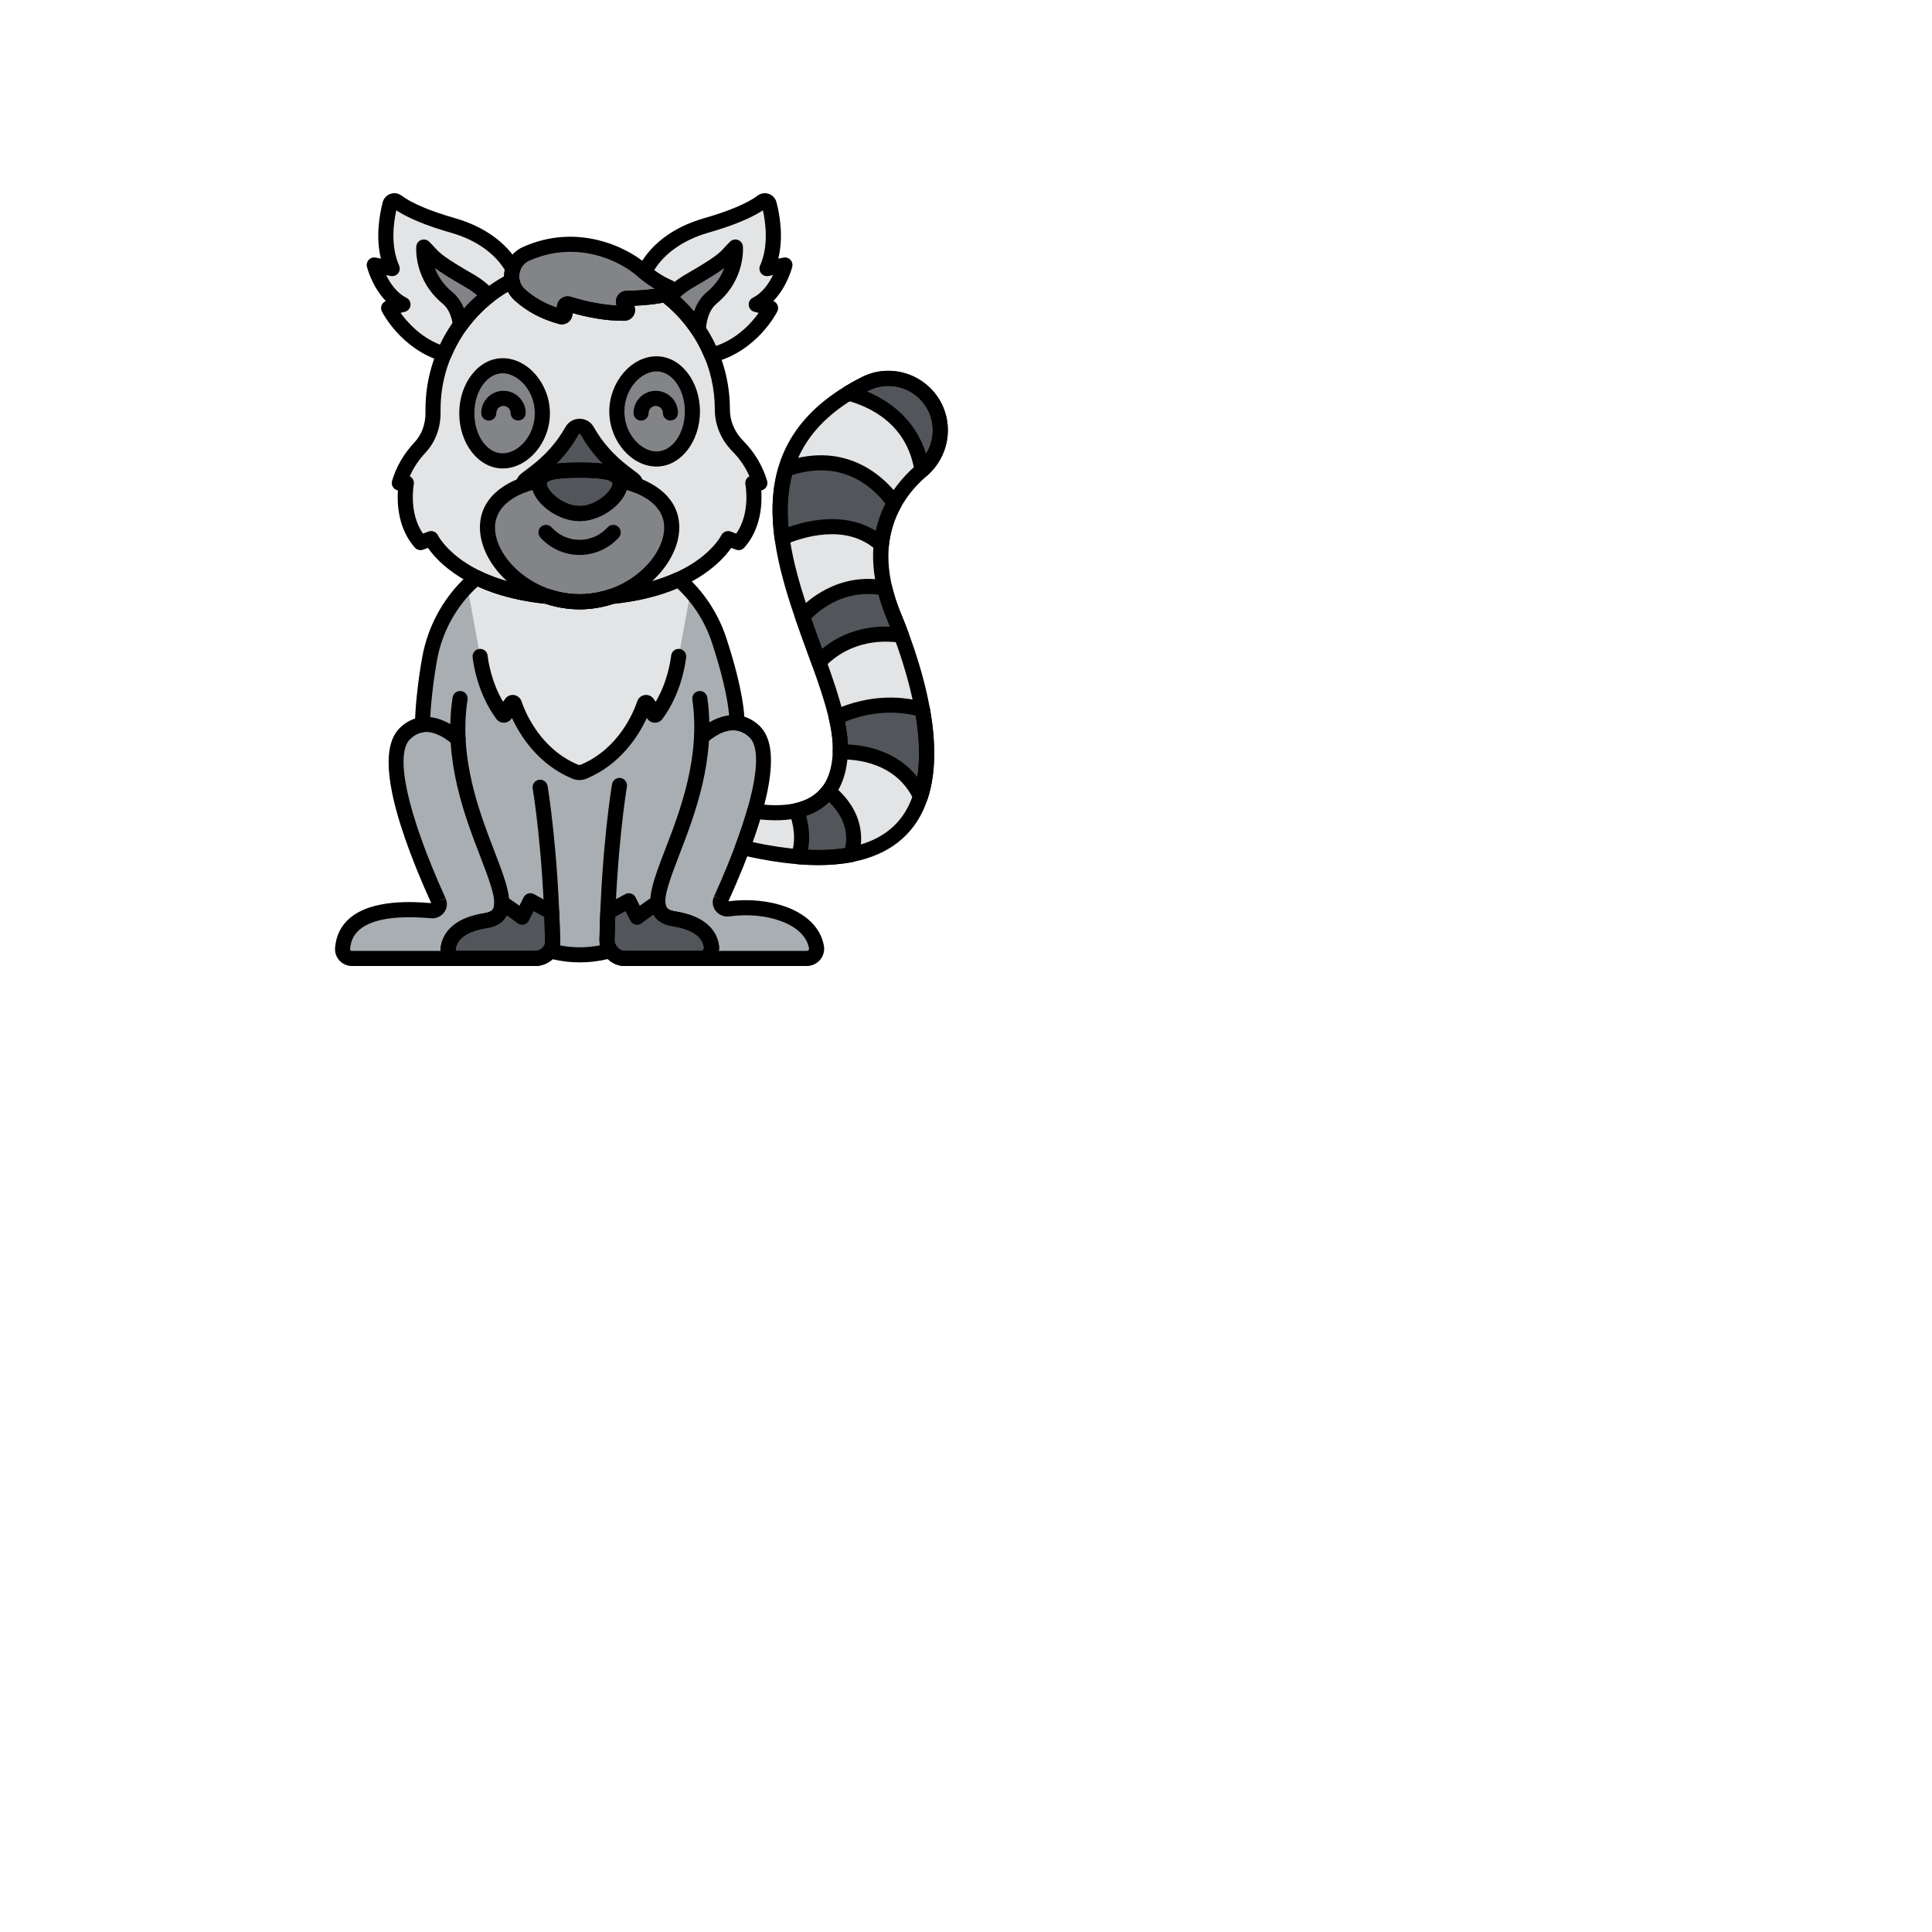
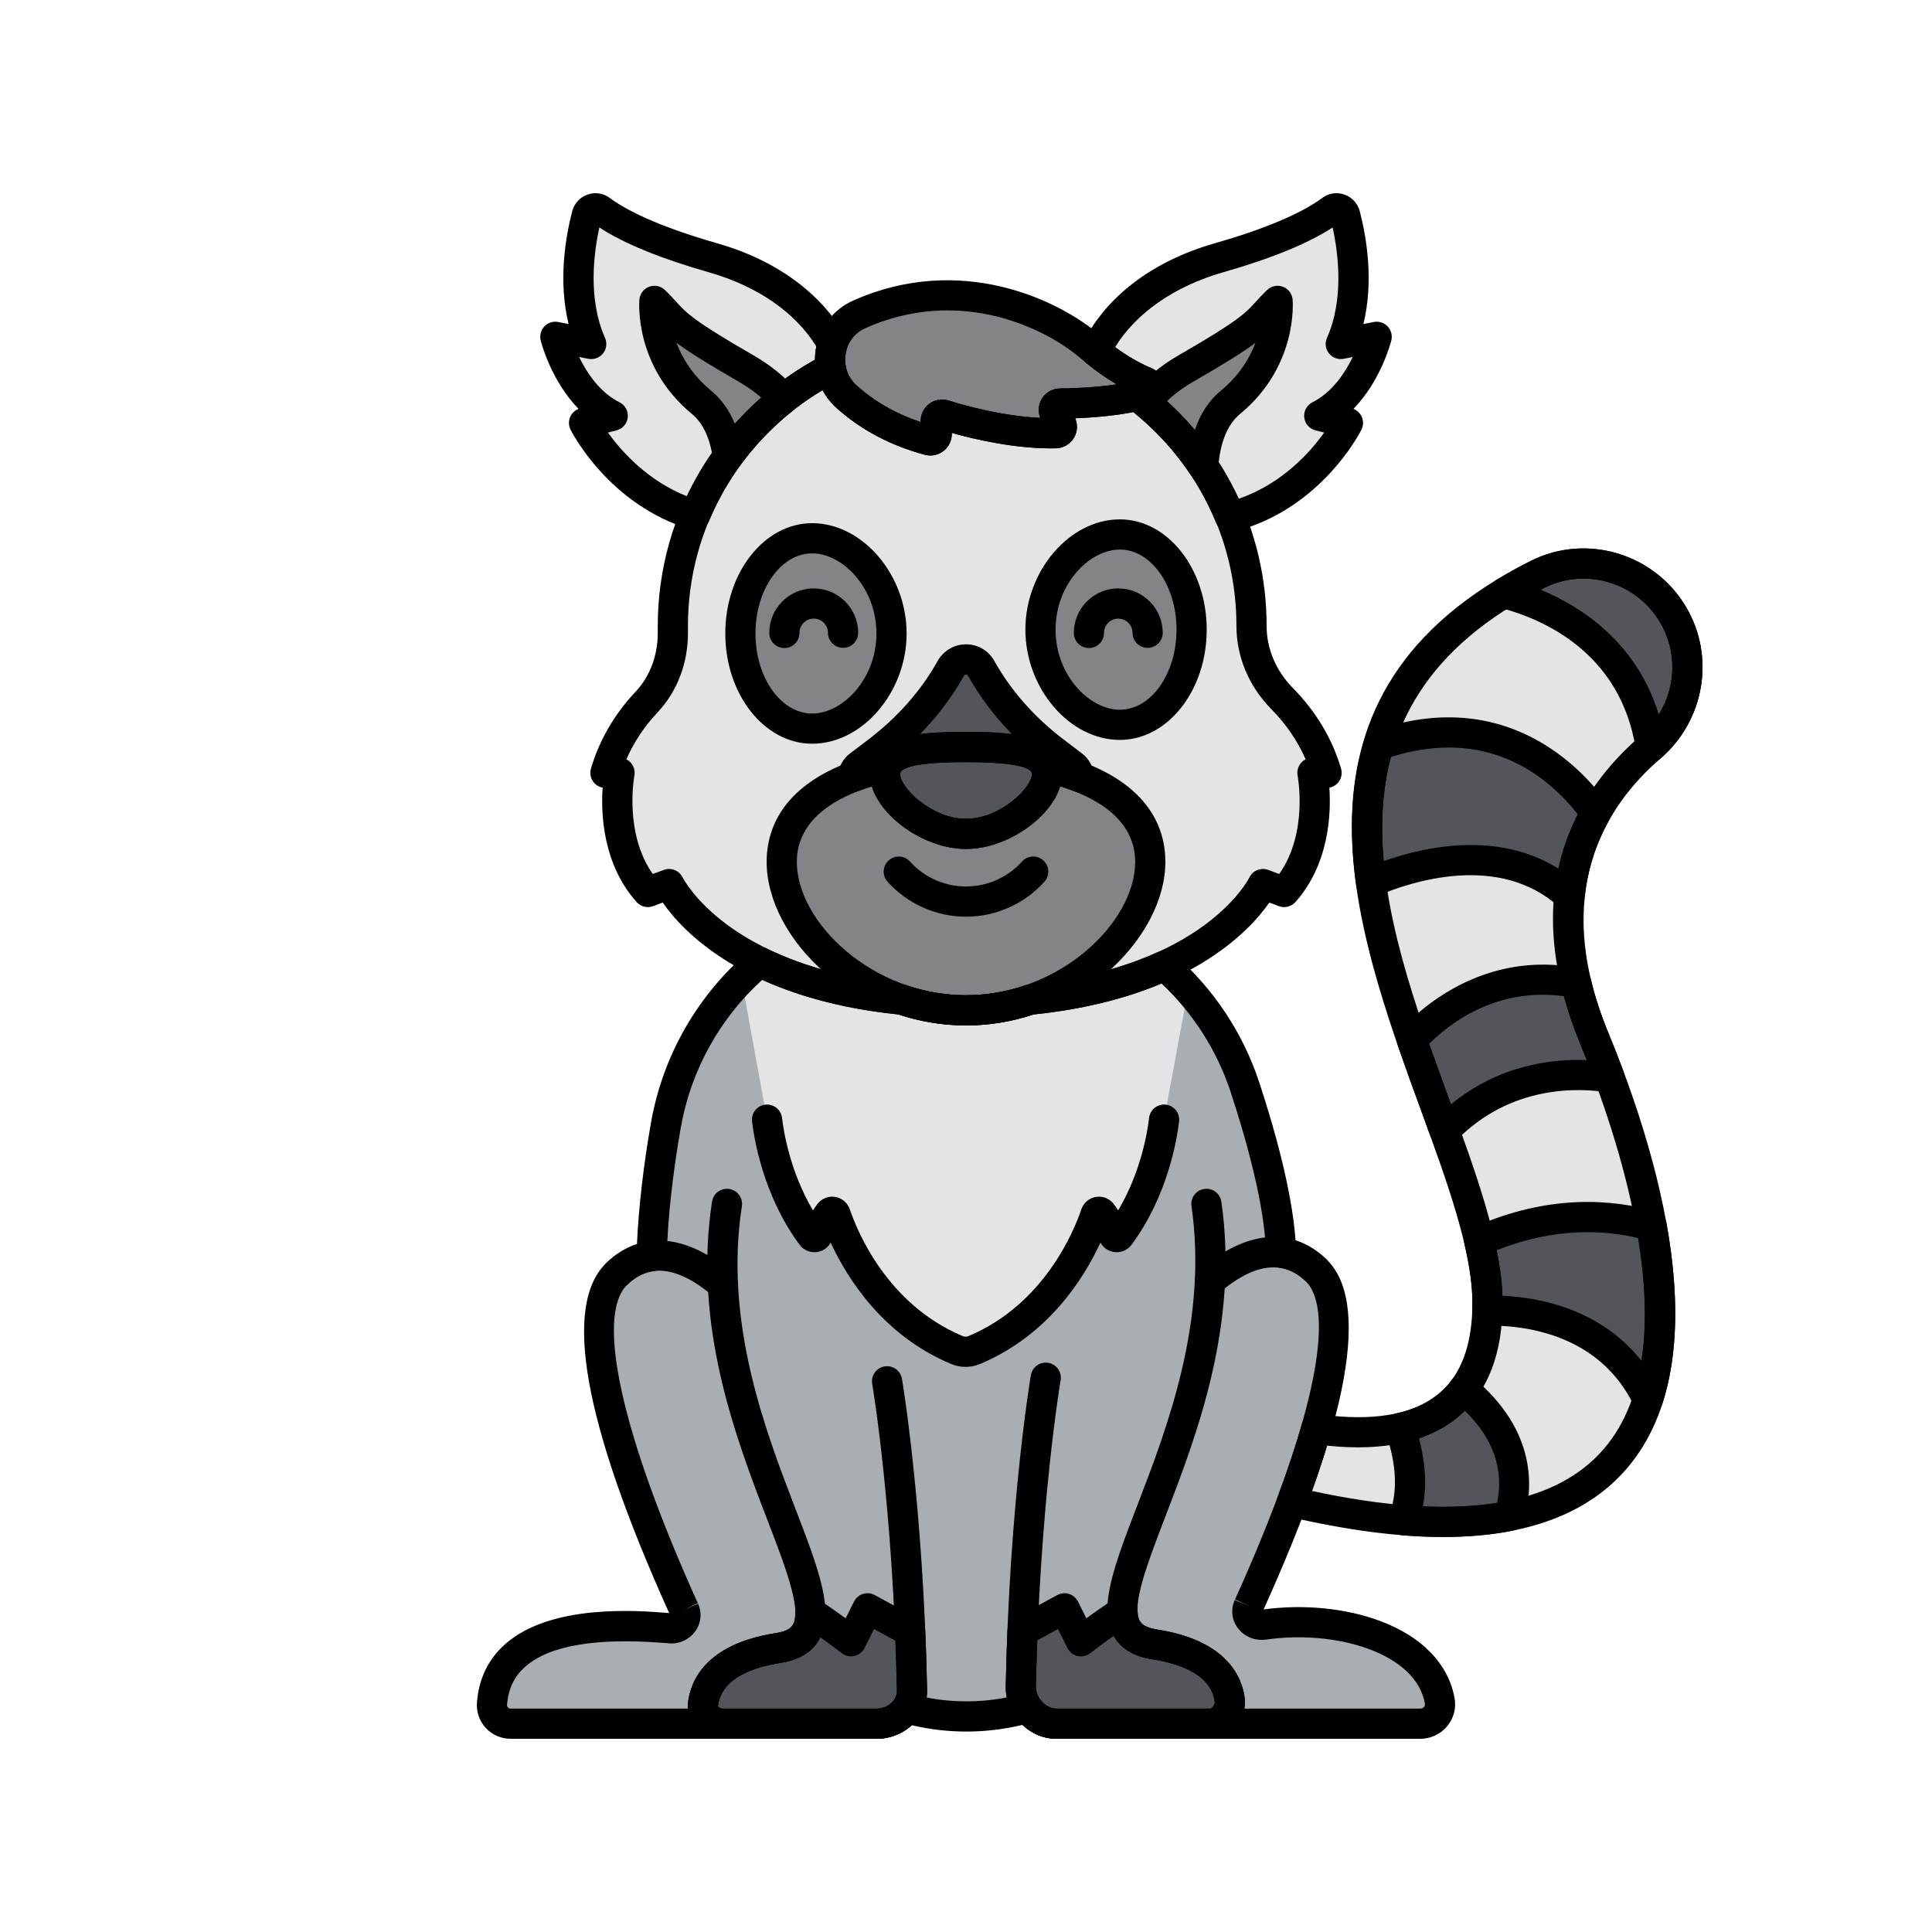
- <svg xmlns="http://www.w3.org/2000/svg" enable-background="new 0 0 512 512" height="100" viewBox="-64 -64 640 640" width="100">
+ <svg xmlns="http://www.w3.org/2000/svg" enable-background="new 0 0 512 512" height="100" viewBox="-32 -32 320 320" width="100">
  <path d="m206.469 249.75c-1.834-10.498-17.098-14.399-29.122-12.655-1.834.267-3.278-1.447-2.558-3.039.015-.033.03-.066.045-.099 10.56-23.34 18.798-48.475 11.031-55.674-1.849-1.714-3.771-2.561-5.68-2.809-.203-7.711-2.926-18.136-5.994-27.435-2.577-7.809-7.203-14.737-13.348-20.088-5.545 2.532-12.8 4.683-22.229 5.622-3.306 1.125-6.881 1.77-10.614 1.77s-7.308-.645-10.614-1.77c-10.194-1.015-17.847-3.447-23.542-6.246-8.121 6.831-13.66 16.35-15.536 26.954-1.361 7.69-2.239 15.587-2.367 21.791-1.906.25-3.824 1.097-5.669 2.807-7.767 7.199.471 32.334 11.032 55.674v-.001l.045.099c.63 1.391-.394 2.878-1.891 3.05-1.351.154-28.767-4.094-29.964 12.526-.127 1.769 1.3 3.271 3.073 3.271h35.119 25.493c.411 0 .813-.039 1.2-.114.775-.149 1.493-.439 2.123-.839.315-.2.608-.428.874-.68.293-.277.546-.587.77-.916 3.214.879 6.529 1.354 9.924 1.354 3.476 0 6.87-.494 10.156-1.414 1.07 1.518 2.787 2.608 4.735 2.608h25.493 34.803c1.991.003 3.556-1.783 3.212-3.747z" fill="#a8aeb2" />
  <path d="m160.843 127.952c-5.545 2.532-12.8 4.683-22.229 5.622-3.306 1.125-6.881 1.77-10.614 1.77s-7.308-.645-10.614-1.77c-10.194-1.015-17.847-3.447-23.542-6.246-1.058.89-2.071 1.829-3.039 2.807l4.244 23.314c.314 2.722 1.734 11.593 7.391 19.227.278.375.843.281 1.004-.161.334-.915.946-2.298 1.945-3.586.285-.367.847-.263.999.184 1.252 3.696 6.539 16.809 20.096 22.496.926.388 1.965.388 2.891 0 13.556-5.687 18.844-18.8 20.096-22.496.151-.446.713-.551.998-.184.999 1.288 1.611 2.671 1.945 3.586.162.443.727.536 1.005.161 5.657-7.634 7.076-16.504 7.39-19.227l3.984-21.59c-1.238-1.376-2.549-2.687-3.95-3.907z" fill="#e3e4e5" />
  <path d="m142.958 253.5h25.493c1.906 0 3.454-2.114 3.238-3.87-.392-3.186-2.723-7.761-12.449-9.263-3.703-.572-5.199-2.449-5.318-5.412-3.011 1.882-6.882 4.893-6.882 4.893l-2.731-5.461-6.953 3.793c-.118 2.942-.214 5.998-.278 9.172-.061 3.048 2.589 6.148 5.88 6.148z" fill="#52565b" />
  <path d="m87.684 253.5h25.493c3.291 0 5.941-2.503 5.88-5.553-.068-3.367-.172-6.601-.3-9.707l-7.067-3.854-2.731 5.461s-3.748-2.914-6.738-4.8c.035 3.256-1.417 5.313-5.327 5.917-9.726 1.502-12.057 6.077-12.449 9.263-.215 1.756 1.332 3.273 3.239 3.273z" fill="#52565b" />
  <path d="m83.151 53.312c4.392-10.492 12.398-19.132 22.463-24.304-.233-1.337-.133-2.707.28-3.989-3.804-6.846-11.049-11.822-19.758-14.31-11.607-3.317-16.501-6.329-18.636-7.921-.835-.623-2.033-.185-2.297.823-1.116 4.274-2.787 13.466.722 21.363l-5.944-1.189s2.378 9.511 9.511 13.077l-4.755 1.189c0 .001 5.771 11.494 18.414 15.261z" fill="#e3e4e5" />
  <path d="m196.018 23.786-5.944 1.189c3.51-7.897 1.839-17.09.722-21.363-.263-1.008-1.461-1.446-2.297-.823-2.135 1.591-7.029 4.604-18.636 7.92-9.193 2.627-16.775 8.016-20.377 15.462 3.353 2.743 6.253 4.275 8.233 5.096.918.38.825 1.715-.132 1.983-.404.113-.822.216-1.245.313 6.767 5.167 12.117 12.094 15.387 20.072.17-.042.342-.081.511-.127 13.077-3.567 19.022-15.455 19.022-15.455l-4.755-1.189c7.133-3.567 9.511-13.078 9.511-13.078z" fill="#e3e4e5" />
  <path d="m167.287 45.241c.303-4.14 1.512-8.124 4.519-10.607 8.648-7.141 7.8-16.801 7.8-16.801-3.569 3.422-2.062 3.65-15.14 11.177-2.67 1.537-4.995 3.42-6.773 5.643 3.693 3.036 6.938 6.599 9.594 10.588z" fill="#828487" />
  <path d="m84.194 34.634c2.62 2.164 3.877 5.467 4.357 9.021 2.625-3.619 5.749-6.851 9.258-9.616-1.706-1.958-3.852-3.634-6.275-5.029-13.078-7.527-11.571-7.755-15.14-11.177 0 0-.848 9.66 7.8 16.801z" fill="#828487" />
  <path d="m187.723 96.003c-1.529-5.154-4.305-9.186-7.352-12.279-3.187-3.236-5.079-7.524-5.079-12.066 0-15.491-7.455-29.32-18.948-38.095-4.531 1.047-9.982 1.248-12.767 1.275-.81.008-1.298.89-.883 1.586l1.039 1.742c.416.697-.083 1.576-.894 1.591-7.418.143-15.283-2.038-18.48-3.039-.709-.222-1.418.337-1.363 1.078l.15 2.019c.053.713-.612 1.282-1.303 1.098-6.138-1.641-10.547-4.435-13.637-7.221-1.448-1.305-2.29-2.963-2.59-4.684-15.496 7.962-26.167 24.115-26.167 42.65v1.212c0 4.214-1.477 8.349-4.362 11.421-2.83 3.014-5.37 6.866-6.808 11.712h2.342s-2.342 11.844 4.684 19.739l3.513-1.316s7.665 16.07 38.569 19.148c3.306 1.125 6.881 1.77 10.614 1.77s7.308-.645 10.614-1.77c30.904-3.079 38.569-19.148 38.569-19.148l3.513 1.316c7.026-7.896 4.684-19.739 4.684-19.739z" fill="#e3e4e5" />
  <path d="m165.369 72.289c0 8.706-5.322 15.764-11.886 15.764s-13.147-7.058-13.147-15.764 6.583-15.764 13.147-15.764 11.886 7.057 11.886 15.764z" fill="#828487" />
  <path d="m115.664 72.919c0 8.706-6.583 15.764-13.147 15.764s-11.886-7.058-11.886-15.764 5.322-15.764 11.886-15.764 13.147 7.058 13.147 15.764z" fill="#828487" />
  <path d="m114.799 95.051c1.176-3.051 7.318-3.318 13.201-3.318 5.914 0 12.088.27 13.218 3.367l.229.001c1.883.426 3.655.952 5.295 1.579-.075-.72-.415-1.419-1.065-1.912l-2.934-2.226c-5.015-3.804-9.233-8.488-12.236-13.852-1.099-1.963-3.918-1.958-5.015 0-3.003 5.363-7.221 10.048-12.236 13.852l-2.934 2.226c-.652.494-.992 1.197-1.065 1.92 1.712-.655 3.567-1.201 5.542-1.637z" fill="#52565b" />
  <path d="m141.447 95.101-.229-.001c.119.327.2.676.2 1.07 0 4.12-6.88 9.945-13.419 9.945s-13.419-5.826-13.419-9.945c0-.413.087-.778.218-1.119-10.242 2.259-17.318 7.435-17.318 15.701 0 11.492 13.664 24.592 30.519 24.592s30.519-13.099 30.519-24.592c.001-8.2-6.96-13.364-17.071-15.651z" fill="#828487" />
  <path d="m141.419 96.17c0 4.12-6.88 9.945-13.419 9.945s-13.419-5.826-13.419-9.945c0-4.12 6.88-4.437 13.419-4.437s13.419.318 13.419 4.437z" fill="#52565b" />
  <path d="m157.72 31.267c-2.147-.889-5.369-2.598-9.084-5.799-5.806-5.004-21.178-13.034-38.305-5.401-5.425 2.417-6.537 9.649-2.125 13.626 3.09 2.785 7.499 5.58 13.637 7.221.69.184 1.356-.385 1.303-1.098l-.15-2.019c-.055-.74.655-1.3 1.363-1.078 3.197 1.001 11.062 3.182 18.48 3.039.811-.015 1.31-.894.894-1.591l-1.039-1.742c-.415-.696.074-1.578.883-1.586 3.045-.029 9.28-.264 14.012-1.588.956-.269 1.049-1.604.131-1.984z" fill="#828487" />
  <path d="m241.383 91.753c6.36-5.473 8.01-14.644 3.767-21.883-4.567-7.791-14.409-10.788-22.48-6.738-58.278 29.246-8.294 89.469-8.294 120.667 0 21.169-16.33 22.665-28.376 20.89-1.103 3.849-2.469 7.912-4.024 12.076 72.954 17.071 67.156-35.457 50.1-76.751-10.248-24.812-.198-40.082 9.307-48.261z" fill="#e3e4e5" />
  <g fill="#52565b">
    <path d="m200.46 219.804c6.773.547 12.582.268 17.536-.709 1.551-5.239 1.655-13.329-7.579-20.979-2.663 3.554-6.43 5.494-10.553 6.417 1.424 3.947 2.64 9.731.596 15.271z" />
    <path d="m213.021 173.59c.846 3.654 1.356 7.08 1.356 10.21 0 .432-.011.85-.024 1.266 5.614-.099 20.039 1.063 26.578 14.757 2.677-8.195 2.538-18.204.64-28.755-6.628-1.919-16.637-2.812-28.55 2.522z" />
    <path d="m232.077 140.015c-1.334-3.23-2.317-6.294-3.009-9.206-14.526-2.83-24.226 6.16-27.214 9.444 1.771 5.142 3.655 10.191 5.412 15.058 9.84-10.231 22.084-9.693 27.339-8.856-.808-2.168-1.653-4.319-2.528-6.44z" />
    <path d="m227.974 116.411c.542-5.295 2.156-9.854 4.334-13.736-4.449-6.192-16.089-18.222-35.99-11.243-2.16 7.205-2.3 14.871-1.243 22.685 6.122-2.609 21.833-7.739 32.899 2.294z" />
    <path d="m245.15 69.87c-4.567-7.791-14.409-10.788-22.48-6.738-1.989.998-3.841 2.036-5.585 3.104 6.906 1.815 21.484 7.692 24.307 25.336.008.051.019.096.028.146 6.328-5.476 7.965-14.624 3.73-21.848z" />
  </g>
  <path d="m168.452 256h-25.493c-2.166 0-4.243-.901-5.846-2.538-1.655-1.688-2.578-3.935-2.533-6.162.617-30.617 4.129-51.327 4.165-51.532.234-1.36 1.526-2.268 2.888-2.04 1.361.234 2.274 1.527 2.04 2.888-.035.202-3.484 20.574-4.093 50.785-.018.88.396 1.837 1.105 2.562.38.388 1.18 1.038 2.275 1.038h25.493c.054 0 .227-.069.416-.282.262-.296.358-.642.341-.782-.569-4.633-5.942-6.417-10.349-7.098-3.035-.469-5.182-1.755-6.38-3.824-2.67-4.608.081-11.763 3.889-21.666 4.952-12.877 11.733-30.513 8.977-49.591-.198-1.366.75-2.634 2.117-2.832 1.37-.196 2.634.75 2.832 2.117 2.944 20.37-4.108 38.709-9.258 52.1-2.932 7.625-5.701 14.826-4.23 17.364.15.259.607 1.048 2.818 1.389 11.657 1.801 14.119 7.934 14.548 11.429.199 1.618-.384 3.377-1.559 4.706-1.11 1.251-2.626 1.969-4.163 1.969z" />
  <path d="m113.177 256h-25.493c-1.706 0-3.315-.714-4.416-1.958-1.01-1.142-1.484-2.643-1.303-4.12.43-3.495 2.891-9.628 14.548-11.429 2.211-.341 2.668-1.13 2.818-1.389 1.471-2.539-1.298-9.74-4.23-17.364-5.21-13.549-12.345-32.105-9.165-52.721.211-1.364 1.486-2.301 2.852-2.089 1.364.21 2.3 1.487 2.089 2.852-2.978 19.301 3.882 37.139 8.891 50.164 3.808 9.902 6.559 17.058 3.889 21.665-1.199 2.068-3.346 3.355-6.381 3.824-4.407.681-9.78 2.465-10.349 7.098-.003.021-.011.087.085.196.116.131.353.271.671.271h25.494c.986 0 1.922-.378 2.568-1.037.538-.549.826-1.247.812-1.965-.609-30.245-4.059-50.583-4.093-50.784-.234-1.361.679-2.654 2.04-2.888 1.362-.232 2.654.679 2.888 2.04.035.206 3.548 20.915 4.165 51.532.042 2.073-.753 4.049-2.24 5.565-1.581 1.612-3.818 2.537-6.14 2.537z" />
  <path d="m127.928 194.401c-.817 0-1.635-.163-2.413-.49-11.296-4.739-17.216-14.221-19.926-20.096-.465.839-1.294 1.422-2.257 1.561-1.122.159-2.229-.304-2.903-1.216-6.051-8.165-7.549-17.699-7.864-20.426-.159-1.372.825-2.612 2.197-2.77 1.366-.156 2.612.825 2.77 2.197.245 2.117 1.291 8.858 5.121 15.318.229-.361.482-.725.761-1.084.693-.895 1.813-1.336 2.929-1.148 1.121.188 2.045.977 2.413 2.06 1.218 3.597 6.165 15.737 18.695 20.994.309.129.648.129.957 0 12.529-5.256 17.477-17.397 18.695-20.993.366-1.083 1.291-1.873 2.411-2.062 1.114-.186 2.236.253 2.93 1.148.278.359.531.723.761 1.084 3.83-6.461 4.876-13.202 5.121-15.318.158-1.372 1.398-2.354 2.77-2.197 1.372.158 2.355 1.398 2.197 2.77-.315 2.728-1.813 12.261-7.865 20.428-.672.909-1.781 1.374-2.902 1.214-.963-.139-1.792-.722-2.257-1.561-2.711 5.875-8.631 15.357-19.926 20.096-.78.328-1.598.491-2.415.491z" />
  <path d="m203.254 256h-60.296c-2.054 0-4.051-.838-5.598-2.302-6.06 1.45-12.243 1.475-18.342.053-.365.336-.759.639-1.176.904-.914.581-1.921.979-2.995 1.186-.548.105-1.11.158-1.671.158h-60.612c-1.547 0-3.039-.65-4.094-1.784-1.046-1.124-1.583-2.642-1.473-4.166.291-4.038 1.92-7.359 4.844-9.873 7.594-6.531 21.8-5.411 26.467-5.043.2.016.377.031.53.042-14.276-31.655-17.731-51.212-10.268-58.129 1.517-1.406 3.169-2.402 4.932-2.976.25-5.875 1.085-13.117 2.342-20.225 1.964-11.096 7.785-21.193 16.389-28.432.759-.637 1.823-.769 2.712-.331 6.337 3.115 13.971 5.134 22.688 6.002.189.019.376.06.557.121 6.384 2.172 13.234 2.172 19.618 0 .181-.062.368-.102.557-.121 8.145-.812 15.358-2.631 21.438-5.409.892-.408 1.94-.256 2.681.389 6.507 5.667 11.376 12.995 14.08 21.19 2.47 7.486 5.42 17.857 6.021 26.203 1.78.571 3.447 1.572 4.978 2.991 7.463 6.917 4.008 26.474-10.267 58.126 6.608-.902 13.618-.208 19.306 1.913 6.958 2.596 11.336 7.152 12.329 12.831.287 1.646-.169 3.328-1.252 4.617-1.101 1.313-2.714 2.065-4.425 2.065zm-65.03-7.608c.799 0 1.568.384 2.044 1.061.682.969 1.688 1.547 2.691 1.547h60.296c.327 0 .527-.196.598-.28.094-.111.197-.296.154-.54-1.471-8.417-14.786-12.281-26.3-10.611-1.804.262-3.596-.463-4.672-1.892-1.027-1.366-1.223-3.105-.522-4.652l2.322.932-2.278-1.031c12.689-28.044 17.029-47.786 11.609-52.809-1.355-1.256-2.762-1.964-4.302-2.164-1.221-.158-2.146-1.182-2.178-2.413-.211-8.02-3.309-18.956-5.869-26.717-2.259-6.845-6.203-13.015-11.45-17.933-6.171 2.602-13.301 4.33-21.223 5.143-7.253 2.404-15.036 2.404-22.289 0-8.524-.875-16.117-2.806-22.6-5.747-7.052 6.396-11.82 15.011-13.487 24.431-1.358 7.674-2.207 15.477-2.33 21.407-.025 1.235-.95 2.266-2.174 2.427-1.538.202-2.943.909-4.295 2.162-5.42 5.023-1.08 24.765 11.61 52.81l-2.234 1.129 2.277-1.031c.61 1.347.542 2.856-.188 4.142-.759 1.339-2.141 2.245-3.696 2.423-.391.043-.78.014-1.824-.068-11.147-.879-18.822.417-22.815 3.85-1.903 1.636-2.922 3.742-3.116 6.44-.014.187.072.321.146.401.066.071.21.19.434.19h60.613c.247 0 .492-.023.729-.068.452-.087.874-.253 1.252-.494.178-.113.348-.245.501-.39.14-.132.278-.298.417-.503.602-.882 1.697-1.284 2.726-1.004 6.228 1.704 12.569 1.674 18.746-.055.225-.063.453-.093.677-.093zm38.845-13.308" />
  <path d="m168.4 182.675c-.708 0-1.412-.299-1.906-.881-.894-1.052-.766-2.63.287-3.524 7.653-6.502 15.035-7.149 20.784-1.82 1.013.938 1.073 2.521.134 3.533-.939 1.014-2.521 1.072-3.533.134-3.759-3.482-8.518-2.821-14.148 1.963-.47.4-1.045.595-1.618.595z" />
  <path d="m87.735 183.272c-.572 0-1.147-.195-1.618-.595-8.488-7.208-12.749-3.261-14.148-1.963-1.013.939-2.594.878-3.533-.134-.938-1.013-.878-2.595.134-3.533 5.749-5.329 13.13-4.683 20.785 1.819 1.052.894 1.181 2.471.287 3.524-.495.583-1.199.882-1.907.882z" />
  <path d="m168.452 256h-25.493c-2.166 0-4.243-.901-5.846-2.538-1.655-1.688-2.578-3.935-2.533-6.162.061-3.004.155-6.106.28-9.222.035-.878.529-1.673 1.301-2.094l6.954-3.793c.596-.324 1.299-.394 1.945-.19.647.203 1.185.66 1.488 1.267l1.388 2.777c1.371-1.006 3.112-2.242 4.663-3.211.756-.472 1.706-.506 2.493-.09.788.416 1.294 1.22 1.33 2.11.056 1.402.336 2.599 3.202 3.042 11.657 1.801 14.119 7.933 14.548 11.428.199 1.619-.384 3.378-1.559 4.706-1.108 1.252-2.625 1.97-4.161 1.97zm-28.652-16.306c-.097 2.605-.171 5.191-.222 7.707-.018.88.396 1.837 1.105 2.562.38.388 1.18 1.038 2.275 1.038h25.493c.054 0 .227-.069.415-.282.262-.296.359-.642.341-.783-.569-4.632-5.942-6.417-10.349-7.097-3.484-.539-5.399-2.082-6.41-3.882-2.052 1.452-3.847 2.845-3.873 2.865-.592.46-1.357.63-2.088.465-.73-.166-1.348-.65-1.683-1.32l-1.572-3.144z" />
  <path d="m113.177 256h-25.493c-1.706 0-3.315-.714-4.416-1.958-1.01-1.142-1.484-2.643-1.303-4.12.43-3.495 2.891-9.628 14.548-11.429 2.739-.423 3.229-1.483 3.209-3.419-.01-.916.482-1.763 1.281-2.209s1.778-.421 2.553.068c1.511.953 3.184 2.141 4.509 3.113l1.389-2.778c.304-.607.841-1.064 1.488-1.267s1.349-.134 1.945.19l7.067 3.854c.771.42 1.264 1.214 1.301 2.091.136 3.294.238 6.577.302 9.76.042 2.073-.753 4.05-2.24 5.566-1.58 1.613-3.818 2.538-6.14 2.538zm-9.294-16.808c-1.121 2.295-3.35 3.739-6.606 4.242-4.407.681-9.78 2.465-10.349 7.098-.003.021-.011.087.085.196.116.131.353.271.671.271h25.494c.987 0 1.923-.378 2.568-1.036.538-.549.826-1.247.812-1.966-.054-2.692-.136-5.458-.242-8.241l-3.548-1.935-1.572 3.144c-.335.669-.953 1.154-1.683 1.32-.729.165-1.496-.004-2.087-.464-.026-.018-1.633-1.266-3.543-2.629z" />
  <path d="m207.011 222.56c-7.486 0-16.027-1.119-25.604-3.36-.699-.164-1.294-.62-1.634-1.253s-.39-1.382-.139-2.055c1.586-4.248 2.919-8.249 3.963-11.89.346-1.205 1.53-1.963 2.768-1.785 6.252.922 14.82 1.057 20.13-3.528 3.571-3.083 5.382-8.093 5.382-14.889 0-8.572-4.153-19.955-8.549-32.006-11.231-30.786-25.21-69.1 18.222-90.896 9.202-4.618 20.517-1.233 25.758 7.708 4.82 8.222 3.015 18.754-4.293 25.042-9.217 7.931-18.195 22.247-8.626 45.413 7.866 19.044 18.735 53.73 3.153 72.062-6.476 7.617-16.701 11.437-30.531 11.437zm-21.71-7.609c23.793 5.128 40.08 2.755 48.43-7.066 14.379-16.917 2.018-52.432-3.965-66.915-10.709-25.928-.48-42.106 9.987-51.112l1.63 1.895-1.63-1.895c5.476-4.711 6.838-12.586 3.24-18.724-3.913-6.674-12.347-9.207-19.202-5.768-39.45 19.798-26.868 54.286-15.767 84.714 4.552 12.478 8.852 24.264 8.852 33.719 0 8.314-2.394 14.597-7.114 18.673-4.963 4.286-12.526 5.991-21.968 4.966-.725 2.387-1.559 4.9-2.493 7.513z" />
  <path d="m167.287 47.741c-.823 0-1.61-.407-2.081-1.115-2.5-3.756-5.562-7.134-9.1-10.042-1.057-.869-1.22-2.425-.365-3.493 1.912-2.39 4.428-4.492 7.479-6.248 9.925-5.712 11.106-7.016 12.741-8.821.509-.562 1.085-1.198 1.916-1.994.694-.666 1.709-.874 2.609-.536s1.527 1.164 1.611 2.122c.04.448.854 11.06-8.698 18.947-2.097 1.731-3.314 4.713-3.618 8.862-.078 1.065-.824 1.963-1.857 2.235-.213.056-.426.083-.637.083zm-6.015-13.295c1.65 1.502 3.195 3.104 4.626 4.797.917-2.734 2.36-4.921 4.316-6.536 3.056-2.523 4.77-5.392 5.727-7.918-1.953 1.452-4.941 3.346-10.228 6.389-1.7.978-3.186 2.072-4.441 3.268z" />
  <path d="m83.152 55.812c-.237 0-.477-.034-.714-.104-13.523-4.029-19.679-16.025-19.935-16.534-.34-.679-.354-1.475-.038-2.165.271-.592.761-1.05 1.359-1.285-4.554-4.673-6.184-10.993-6.268-11.332-.208-.832.024-1.711.616-2.332s1.46-.891 2.299-.727l1.706.341c-1.77-7.229-.472-14.566.606-18.696.335-1.285 1.284-2.315 2.538-2.754 1.244-.438 2.618-.228 3.672.559 3.454 2.575 9.62 5.175 17.83 7.521 9.691 2.77 17.24 8.274 21.255 15.5.336.604.407 1.321.195 1.979-.29.903-.358 1.869-.197 2.792.189 1.079-.346 2.154-1.32 2.655-9.574 4.919-17.138 13.104-21.3 23.046-.396.952-1.32 1.536-2.304 1.536zm-14.461-16.171c2.197 3.062 6.521 7.958 13.11 10.562 4.53-9.553 11.954-17.485 21.19-22.626 0-.732.076-1.465.223-2.184-3.485-5.648-9.751-9.989-17.766-12.279-8.022-2.292-14.124-4.789-18.172-7.435-.909 4.11-1.947 11.802.934 18.282.379.854.251 1.848-.333 2.578-.583.729-1.526 1.069-2.442.89l-1.513-.303c1.27 2.619 3.41 5.865 6.688 7.503.936.468 1.481 1.469 1.367 2.509s-.863 1.898-1.878 2.152z" />
  <path d="m88.551 46.155c-.203 0-.408-.024-.61-.076-.991-.25-1.73-1.077-1.867-2.089-.46-3.407-1.628-5.907-3.472-7.428-9.552-7.887-8.738-18.5-8.698-18.947.084-.958.71-1.783 1.611-2.122s1.915-.129 2.609.536c.831.796 1.407 1.433 1.916 1.994 1.635 1.805 2.816 3.108 12.741 8.82 2.763 1.591 5.089 3.459 6.914 5.554.449.516.667 1.194.604 1.875-.064.682-.404 1.307-.942 1.73-3.356 2.645-6.311 5.713-8.782 9.121-.477.658-1.235 1.032-2.024 1.032zm-2.765-13.448c1.704 1.406 3.02 3.252 3.938 5.514 1.367-1.532 2.831-2.984 4.383-4.35-1.114-.97-2.392-1.872-3.819-2.694-5.298-3.049-8.288-4.945-10.241-6.398.954 2.525 2.671 5.394 5.739 7.928z" />
  <path d="m153.483 90.552c-8.335 0-15.647-8.535-15.647-18.264s7.312-18.264 15.647-18.264c7.933 0 14.386 8.193 14.386 18.264s-6.453 18.264-14.386 18.264zm0-31.528c-5.026 0-10.647 5.672-10.647 13.264 0 7.591 5.622 13.264 10.647 13.264 5.176 0 9.386-5.95 9.386-13.264 0-7.313-4.21-13.264-9.386-13.264z" />
  <path d="m102.517 91.183c-7.933 0-14.386-8.193-14.386-18.264s6.454-18.264 14.386-18.264c8.335 0 15.647 8.534 15.647 18.264s-7.311 18.264-15.647 18.264zm0-31.528c-5.176 0-9.386 5.95-9.386 13.264s4.21 13.264 9.386 13.264c5.026 0 10.647-5.672 10.647-13.264.001-7.591-5.621-13.264-10.647-13.264z" />
  <path d="m128 119.833c-4.946 0-9.681-2.11-12.992-5.791-.923-1.026-.839-2.607.187-3.531 1.027-.924 2.608-.839 3.531.187 2.363 2.627 5.744 4.134 9.274 4.134s6.911-1.507 9.274-4.134c.923-1.026 2.505-1.111 3.531-.187 1.026.923 1.11 2.504.187 3.531-3.311 3.681-8.046 5.791-12.992 5.791z" />
  <path d="m148.362 75.336c-1.377 0-2.496-1.114-2.5-2.492-.006-1.966.753-3.817 2.139-5.211 1.386-1.395 3.231-2.167 5.197-2.173h.025c1.957 0 3.798.759 5.187 2.139 1.395 1.386 2.167 3.232 2.172 5.198.004 1.381-1.111 2.503-2.492 2.508-.003 0-.005 0-.008 0-1.377 0-2.496-1.114-2.5-2.492-.002-.63-.25-1.222-.696-1.667-.447-.444-1.03-.655-1.671-.686-.63.002-1.223.25-1.667.697s-.688 1.041-.686 1.671c.004 1.381-1.111 2.504-2.492 2.508-.003 0-.006 0-.008 0z" />
  <path d="m97.917 75.336c-1.377 0-2.496-1.114-2.5-2.492-.006-1.966.753-3.817 2.139-5.211 1.386-1.395 3.232-2.167 5.198-2.173h.024c4.048 0 7.347 3.286 7.36 7.336.004 1.381-1.111 2.504-2.492 2.508-.003 0-.006 0-.008 0-1.377 0-2.496-1.114-2.5-2.492-.002-.63-.25-1.223-.697-1.667-.445-.443-1.036-.686-1.663-.686-.002 0-.005 0-.008 0-.631.002-1.223.25-1.667.697s-.688 1.041-.686 1.671c.004 1.381-1.111 2.504-2.492 2.508-.002.001-.005.001-.008.001z" />
  <path d="m109.258 99.187c-.542 0-1.077-.176-1.52-.514-.688-.527-1.055-1.374-.968-2.236.148-1.476.874-2.776 2.042-3.662l2.934-2.225c4.892-3.711 8.783-8.112 11.565-13.081.949-1.696 2.747-2.75 4.689-2.75 1.972 0 3.724 1.028 4.688 2.75 2.782 4.969 6.673 9.37 11.565 13.081l2.934 2.226c1.164.883 1.889 2.178 2.041 3.646.089.864-.276 1.712-.965 2.241-.688.529-1.603.663-2.415.352-1.434-.548-3.011-1.024-4.692-1.416-1.026-.025-1.934-.675-2.287-1.642-.235-.644-1.959-1.724-10.87-1.724-8.88 0-10.621 1.076-10.868 1.718-.301.782-.976 1.361-1.794 1.542-1.859.41-3.604.924-5.187 1.529-.289.111-.591.165-.892.165zm5.541-4.136h.01zm13.202-15.332c-.22 0-.3.145-.327.192-1.957 3.495-4.394 6.732-7.282 9.68 2.304-.306 4.915-.358 7.608-.358 2.694 0 5.305.053 7.608.358-2.888-2.947-5.325-6.185-7.282-9.68-.027-.047-.107-.192-.325-.192z" />
  <path d="m128 137.844c-8.473 0-16.713-3.049-23.203-8.584-6.146-5.244-9.816-12.162-9.816-18.507 0-8.958 6.847-15.4 19.28-18.143.9-.198 1.834.114 2.435.812.6.698.768 1.669.437 2.528-.044.115-.05.174-.05.22 0 2.326 5.279 7.445 10.918 7.445s10.918-5.12 10.918-7.445c0-.04-.006-.096-.048-.212-.281-.768-.168-1.625.302-2.295.468-.667 1.231-1.063 2.046-1.063h.011l.229.001c.182.001.363.021.541.062 12.266 2.774 19.021 9.198 19.021 18.09-.002 12.528-14.425 27.091-33.021 27.091zm-15.593-39.587c-5.584 1.695-12.426 5.252-12.426 12.496 0 10.006 12.498 22.092 28.019 22.092s28.019-12.085 28.019-22.092c0-7.267-6.892-10.82-12.424-12.501-1.604 5.277-8.89 10.364-15.595 10.364-6.703 0-13.987-5.084-15.593-10.359z" />
  <path d="m128 108.616c-7.587 0-15.918-6.514-15.918-12.445 0-6.938 9.965-6.938 15.918-6.938s15.918 0 15.918 6.938c0 5.931-8.331 12.445-15.918 12.445zm0-14.383c-9.5 0-10.918 1.214-10.918 1.938 0 2.326 5.279 7.445 10.918 7.445s10.918-5.12 10.918-7.445c0-.724-1.418-1.938-10.918-1.938z" />
  <path d="m122.1 43.446c-.302 0-.605-.039-.903-.118-5.694-1.522-10.628-4.139-14.667-7.779-2.712-2.445-3.99-6.061-3.417-9.673.57-3.592 2.887-6.618 6.199-8.093 17.813-7.938 34.125-.095 40.955 5.791 3.511 3.025 6.51 4.597 8.409 5.383 1.392.576 2.267 1.976 2.177 3.484-.09 1.515-1.132 2.808-2.591 3.216-3.911 1.094-8.693 1.488-12.181 1.621.439 1.005.393 2.176-.147 3.147-.615 1.106-1.783 1.808-3.05 1.831-6.498.126-13.296-1.443-17.242-2.551.059 1.12-.418 2.209-1.284 2.927-.642.532-1.444.814-2.258.814zm2.834-24.032c-4.276 0-8.869.834-13.586 2.937-1.786.796-2.987 2.366-3.295 4.309-.311 1.963.354 3.85 1.826 5.176 2.972 2.679 6.536 4.714 10.618 6.067-.06-1.145.436-2.247 1.337-2.962.923-.732 2.145-.96 3.271-.607 2.612.817 8.885 2.581 15.2 2.886-.401-.991-.338-2.127.193-3.074.619-1.103 1.789-1.795 3.055-1.807 1.823-.018 5.674-.125 9.397-.68-1.753-1.032-3.776-2.426-5.946-4.296-4.134-3.565-12.27-7.949-22.07-7.949zm31.826 14.161c.001 0 .002.001.003.001.001.002 0 0-.003-.001z" />
  <path d="m128 137.844c-3.772 0-7.52-.609-11.145-1.811-25.559-2.62-35.875-13.897-39.093-18.542l-1.582.593c-.967.361-2.058.092-2.745-.68-5.589-6.281-5.916-14.586-5.622-18.944-.61-.115-1.162-.455-1.54-.961-.472-.632-.618-1.45-.394-2.207 1.396-4.707 3.88-8.984 7.382-12.712 2.376-2.53 3.685-5.979 3.685-9.71v-1.211c0-18.956 10.547-36.15 27.524-44.874.708-.363 1.545-.369 2.256-.015.712.354 1.212 1.025 1.35 1.808.221 1.268.845 2.395 1.802 3.258 2.971 2.678 6.535 4.714 10.617 6.067-.06-1.145.436-2.247 1.337-2.962.923-.732 2.145-.96 3.271-.607 2.612.817 8.885 2.581 15.2 2.886-.401-.991-.338-2.127.193-3.074.619-1.103 1.789-1.795 3.055-1.807 2.724-.026 7.935-.218 12.229-1.211.727-.166 1.488-.003 2.08.449 12.666 9.671 19.931 24.28 19.931 40.083 0 3.794 1.549 7.456 4.361 10.311 3.813 3.872 6.494 8.354 7.967 13.323.224.756.078 1.574-.394 2.207-.378.506-.93.846-1.54.961.294 4.358-.033 12.664-5.622 18.945-.688.771-1.78 1.039-2.745.679l-1.582-.593c-3.218 4.645-13.535 15.922-39.093 18.542-3.623 1.2-7.371 1.809-11.143 1.809zm-49.184-25.918c.938 0 1.831.531 2.257 1.424.011.022 1.878 3.723 7.25 7.73 5.002 3.731 14.148 8.496 29.311 10.006.19.019.377.06.558.121 6.38 2.172 13.237 2.172 19.617 0 .181-.062.368-.102.558-.121 29.165-2.905 36.49-17.588 36.561-17.736.558-1.171 1.918-1.721 3.133-1.265l1.813.68c4.844-6.842 3.074-16.177 3.054-16.277-.145-.734.046-1.494.521-2.072.224-.272.499-.49.806-.645-1.313-3.021-3.211-5.801-5.665-8.293-3.739-3.796-5.798-8.705-5.798-13.82 0-13.854-6.207-26.694-17.069-35.407-3.323.653-6.913.921-9.642 1.026.44 1.005.393 2.176-.147 3.148-.615 1.106-1.783 1.808-3.05 1.831-6.498.126-13.296-1.443-17.242-2.551.059 1.12-.418 2.209-1.284 2.927-.88.73-2.062.99-3.161.696-5.694-1.522-10.628-4.139-14.667-7.779-.942-.85-1.712-1.836-2.291-2.925-13.822 8.211-22.293 22.918-22.293 39.035v1.211c0 5.008-1.79 9.672-5.04 13.133-2.21 2.354-3.939 4.957-5.162 7.769.307.155.582.373.805.645.475.578.666 1.338.521 2.072-.019.095-1.753 9.466 3.055 16.276l1.812-.679c.291-.109.587-.16.879-.16z" />
  <path d="m171.729 56.135c-.994 0-1.92-.596-2.312-1.553-3.08-7.516-8.125-14.097-14.59-19.033-.77-.588-1.131-1.568-.927-2.515.054-.249.144-.483.265-.698-1.764-.947-3.907-2.305-6.261-4.231-.895-.732-1.171-1.983-.667-3.024 3.805-7.864 11.597-13.822 21.94-16.777 8.21-2.346 14.375-4.946 17.829-7.521 1.055-.787 2.427-.997 3.672-.559 1.253.439 2.202 1.469 2.538 2.754 1.079 4.13 2.376 11.468.606 18.696l1.706-.341c.839-.166 1.708.106 2.299.727.592.62.824 1.5.616 2.332-.084.339-1.714 6.659-6.268 11.332.598.234 1.087.692 1.359 1.283.317.689.304 1.484-.036 2.163-.263.526-6.605 12.932-20.6 16.749-.135.037-.273.071-.412.104l-.152.037c-.201.051-.404.075-.605.075zm-11.211-22.385c5.335 4.676 9.642 10.428 12.622 16.866 7.238-2.485 11.89-7.746 14.185-10.972l-1.424-.356c-1.015-.254-1.765-1.113-1.878-2.152-.114-1.04.431-2.041 1.367-2.509 3.251-1.625 5.395-4.876 6.673-7.5l-1.498.3c-.914.181-1.858-.16-2.442-.89-.584-.729-.712-1.724-.333-2.578 2.88-6.479 1.842-14.172.934-18.282-4.049 2.646-10.15 5.143-18.172 7.435-8.01 2.289-14.399 6.747-17.851 12.388 2.493 1.828 4.576 2.876 5.977 3.457 1.392.576 2.267 1.976 2.177 3.483-.029.464-.147.907-.337 1.31z" />
  <path d="m207.012 222.578c-2.169 0-4.422-.094-6.754-.282-.78-.063-1.485-.487-1.906-1.146s-.509-1.477-.238-2.211c1.793-4.86.662-10.055-.602-13.556-.244-.675-.186-1.423.16-2.052s.945-1.08 1.646-1.236c3.981-.891 7.042-2.733 9.098-5.476.41-.548 1.027-.903 1.706-.983.682-.08 1.362.121 1.889.557 10.74 8.896 9.861 18.613 8.382 23.613-.264.892-1.001 1.563-1.914 1.743-3.479.685-7.318 1.029-11.467 1.029zm-3.334-5.076c4.489.199 8.606.005 12.29-.584 1.147-5.545-.644-10.662-5.338-15.252-2.059 2.03-4.603 3.562-7.604 4.578.882 3.237 1.416 7.198.652 11.258z" />
  <path d="m240.93 202.323c-.958 0-1.838-.549-2.255-1.423-5.883-12.319-18.939-13.407-24.278-13.335-.679.029-1.344-.256-1.824-.744-.48-.487-.74-1.15-.718-1.834.012-.39.023-.782.023-1.187 0-2.741-.422-5.896-1.292-9.646-.27-1.165.323-2.358 1.414-2.846 12.788-5.725 23.517-4.595 30.267-2.641.913.265 1.596 1.023 1.765 1.958 2.138 11.878 1.894 21.963-.724 29.975-.317.972-1.194 1.652-2.214 1.718-.056.003-.111.005-.164.005zm-24.076-19.717c6.137.295 16.255 2.202 23.036 10.809.922-5.814.752-12.624-.512-20.342-5.625-1.358-13.798-1.841-23.476 2.012.556 2.764.87 5.248.952 7.521z" />
  <path d="m207.266 157.812c-.173 0-.347-.018-.521-.055-.845-.18-1.538-.784-1.831-1.596-.51-1.413-1.031-2.842-1.557-4.284-1.281-3.511-2.604-7.142-3.868-10.809-.297-.864-.1-1.821.515-2.497 2.896-3.182 13.584-13.328 29.542-10.215.963.188 1.727.921 1.954 1.875.684 2.875 1.655 5.845 2.888 8.83.884 2.14 1.746 4.334 2.56 6.522.311.833.155 1.769-.409 2.457-.563.688-1.451 1.025-2.327.885-4.519-.718-16.019-1.368-25.144 8.12-.477.495-1.13.767-1.802.767zm-2.55-16.933c1.097 3.14 2.234 6.257 3.338 9.285.092.252.184.504.275.755 7.902-6.518 16.69-7.561 22.493-7.336-.347-.877-.7-1.75-1.057-2.613-1.104-2.674-2.017-5.345-2.721-7.962-10.997-1.512-18.717 4.293-22.328 7.871z" />
  <path d="m227.974 118.911c-.611 0-1.212-.224-1.68-.648-9.974-9.044-24.47-4.304-30.24-1.847-.717.306-1.536.26-2.215-.126-.678-.385-1.138-1.065-1.242-1.838-1.211-8.956-.777-16.721 1.327-23.737.229-.767.812-1.376 1.567-1.642 21.715-7.612 34.401 5.956 38.847 12.144.567.789.625 1.835.15 2.683-2.208 3.935-3.563 8.23-4.027 12.767-.096.938-.711 1.742-1.592 2.08-.291.11-.594.164-.895.164zm-16.351-10.953c4.811 0 9.889 1.015 14.539 3.945.679-3.13 1.746-6.141 3.191-9-4.97-6.325-14.931-14.58-30.989-9.519-1.368 5.167-1.754 10.84-1.172 17.229 3.753-1.319 8.915-2.655 14.431-2.655z" />
  <path d="m241.419 94.219c-.285 0-.573-.049-.85-.149-.851-.308-1.469-1.051-1.617-1.944l-.028-.15c-2.531-15.82-15.168-21.401-22.475-23.321-.969-.254-1.692-1.062-1.838-2.053s.313-1.973 1.167-2.497c1.864-1.142 3.805-2.221 5.769-3.207 9.202-4.62 20.517-1.232 25.758 7.708 4.806 8.198 3.018 18.713-4.251 25.003-.46.4-1.043.61-1.635.61zm-18.231-28.546c6.847 2.861 15.911 8.785 19.561 20.681 2.835-4.578 3.051-10.433.244-15.22-3.912-6.673-12.346-9.206-19.202-5.768-.201.102-.402.204-.603.307z" />
</svg>
